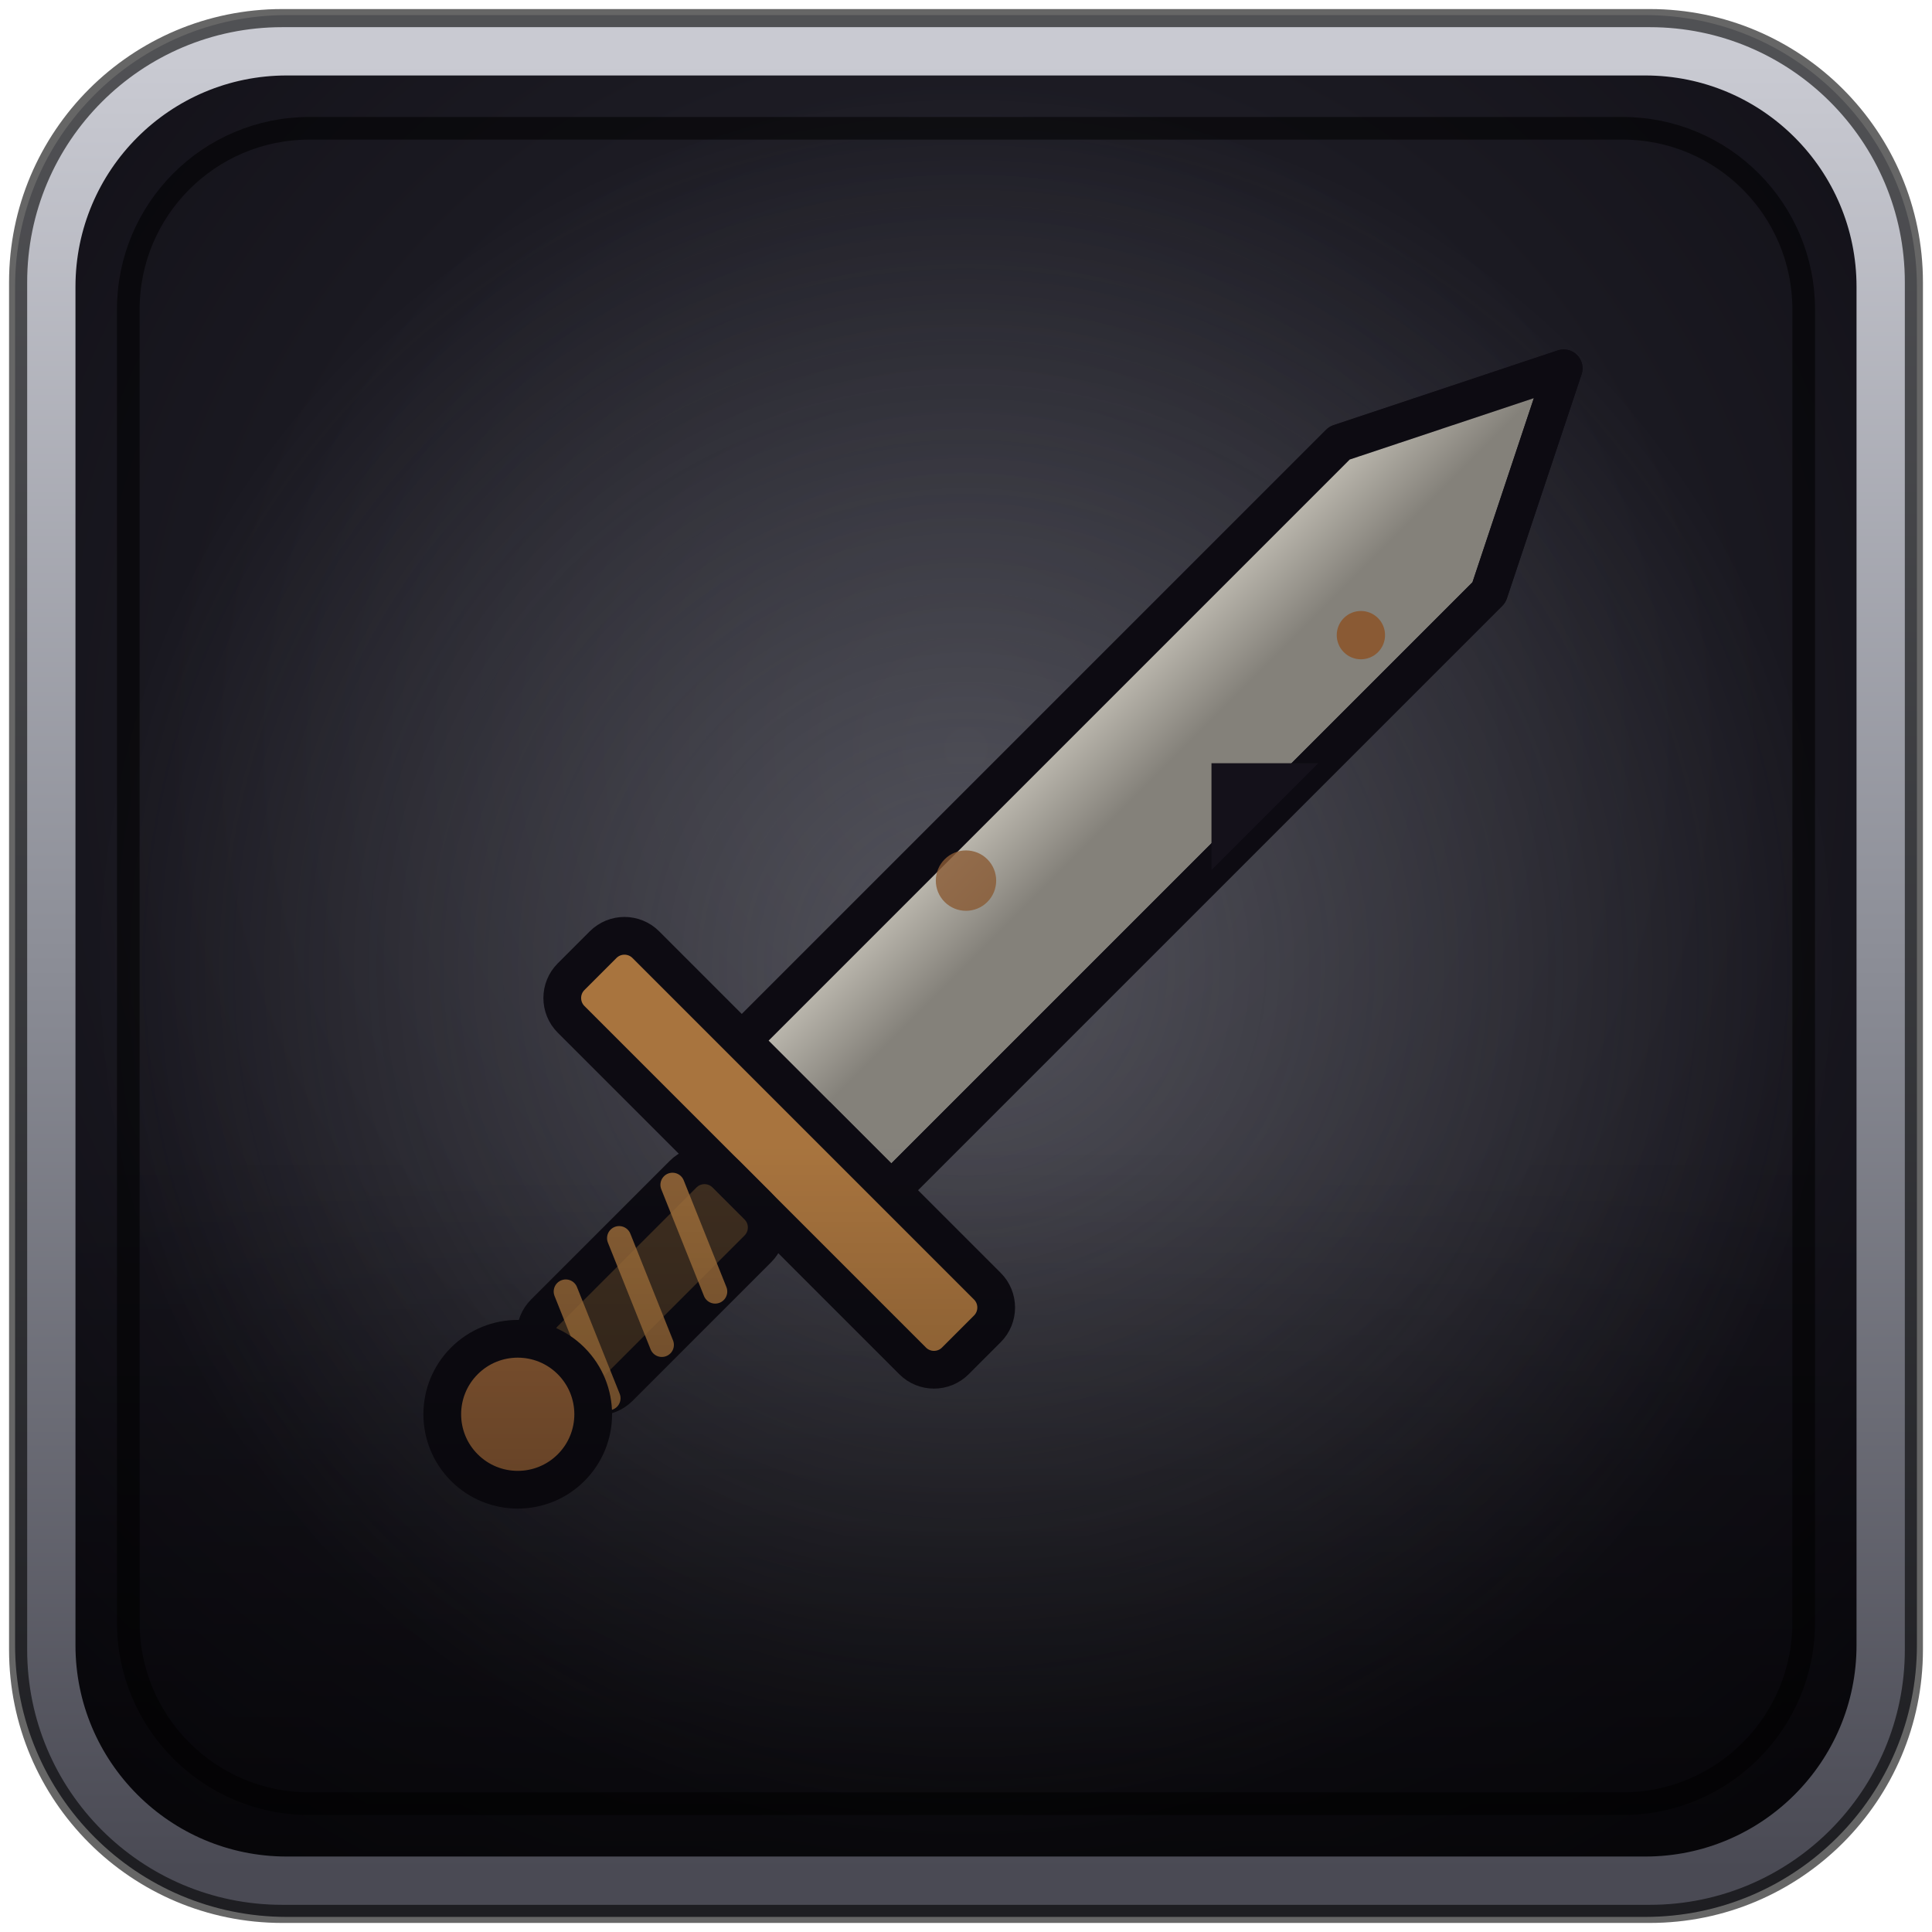
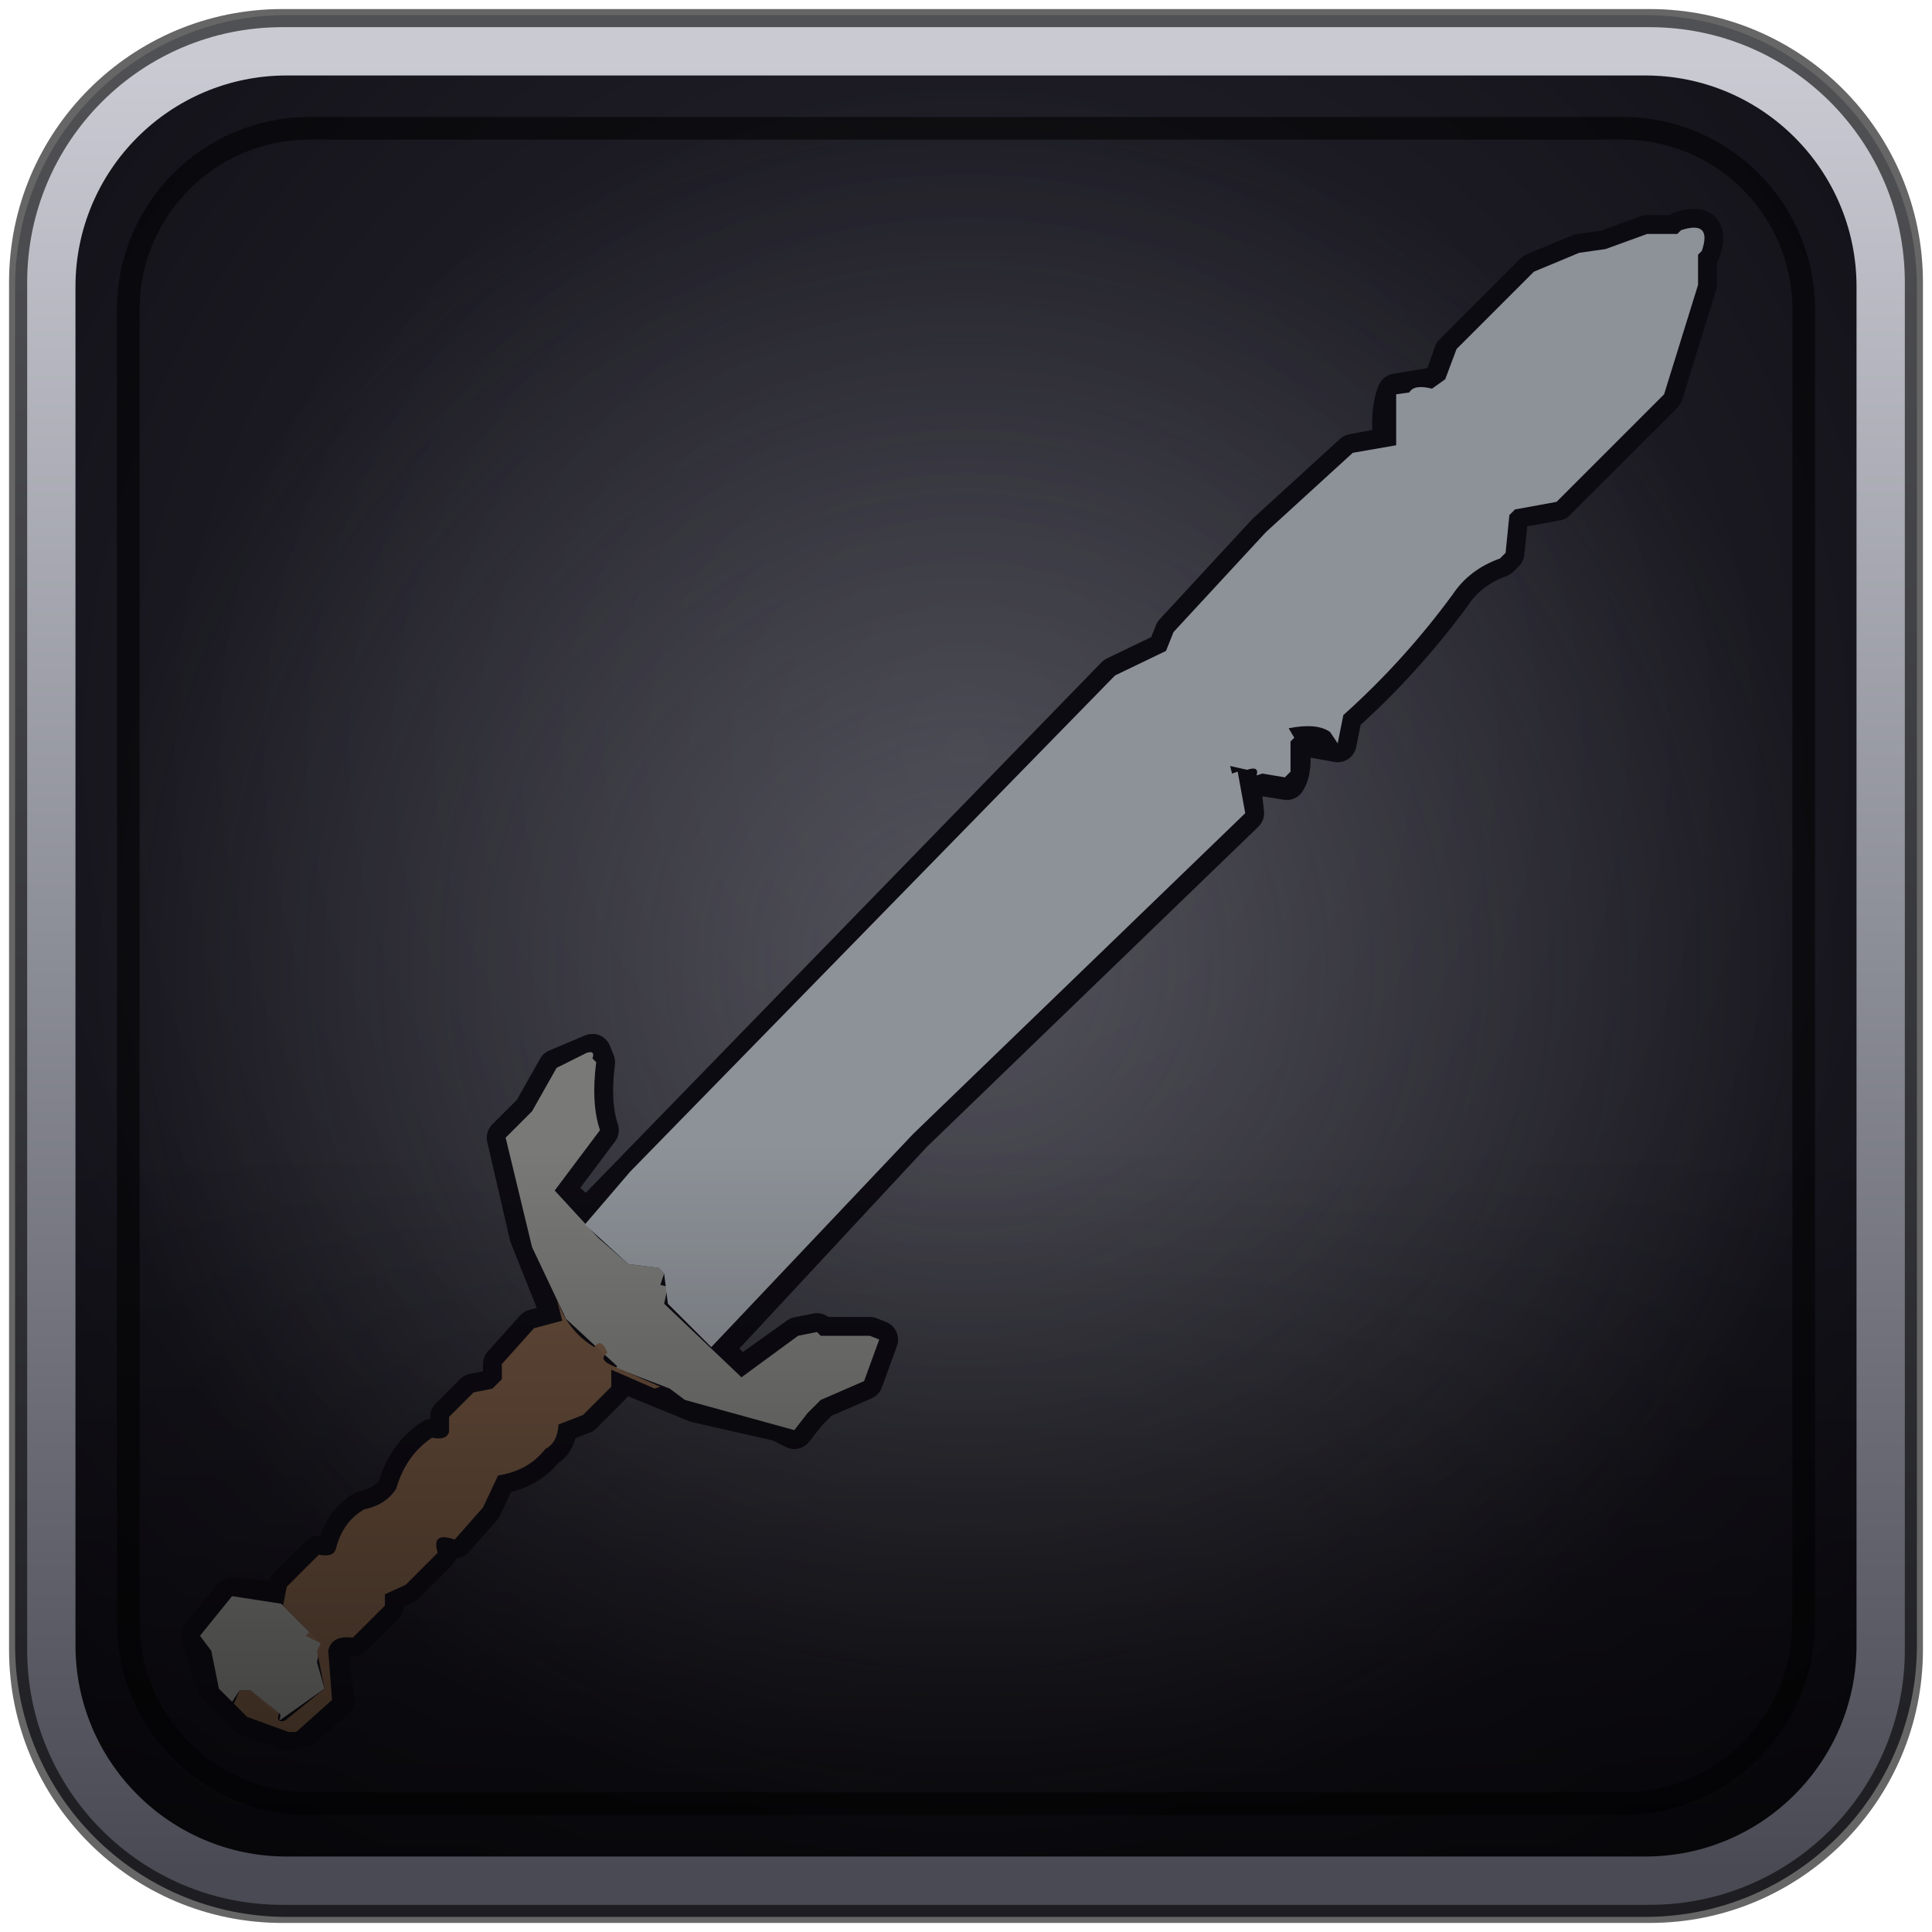
<svg xmlns="http://www.w3.org/2000/svg" viewBox="0 0 128 128" width="128" height="128" role="img" aria-label="Worn Sword">
  <defs>
    <radialGradient id="equip_sword_t1_bg" cx=".5" cy=".38" r=".8">
      <stop offset="0" stop-color="#2b2b34" />
      <stop offset="1" stop-color="#0b0910" />
    </radialGradient>
    <linearGradient id="equip_sword_t1_rim" x1="0" y1="0" x2="0" y2="1">
      <stop offset="0" stop-color="#c9cad2" />
      <stop offset=".5" stop-color="#8b8d96" />
      <stop offset="1" stop-color="#4a4a54" />
    </linearGradient>
    <radialGradient id="equip_sword_t1_gl" cx=".5" cy=".5" r=".5">
      <stop offset="0" stop-color="#9a9aa2" stop-opacity=".38" />
      <stop offset="1" stop-color="#9a9aa2" stop-opacity="0" />
    </radialGradient>
    <linearGradient id="equip_sword_t1_vg" x1="0" y1="0" x2="0" y2="1">
      <stop offset=".6" stop-color="#000" stop-opacity="0" />
      <stop offset="1" stop-color="#000" stop-opacity=".55" />
    </linearGradient>
    <linearGradient id="equip_sword_t1_1" x1="0" y1="0" x2="1" y2="0">
      <stop offset="0" stop-color="#c4c0b6" />
      <stop offset="1" stop-color="#84817a" />
    </linearGradient>
  </defs>
  <rect x="3" y="3" width="122" height="122" rx="16" fill="url(#equip_sword_t1_bg)" />
  <circle cx="64" cy="64" r="58" fill="url(#equip_sword_t1_gl)" />
-   <g transform="rotate(45 64 64) translate(0,-2)">
-     <polygon points="64,10 71,24 71,80 57,80 57,24" fill="#84817a" stroke="#0d0b12" stroke-width="2.5" stroke-linejoin="round" stroke-linecap="round" />
-     <polygon points="64,10 57,24 57,80 64,80" fill="url(#equip_sword_t1_1)" />
-     <polygon points="64,10 71,24 71,80 57,80 57,24" fill="none" stroke="#0d0b12" stroke-width="2.5" stroke-linejoin="round" stroke-linecap="round" />
-     <path d="M71 40 L66 45 L71 50 Z" fill="#14111a" />
-     <circle cx="60" cy="62" r="2" fill="#8a5a34" fill-opacity=".8" />
-     <circle cx="67" cy="32" r="1.6" fill="#8a5a34" />
-     <rect x="46" y="80" width="36" height="7" rx="2" fill="#a8743e" stroke="#0d0b12" stroke-width="2.5" stroke-linejoin="round" stroke-linecap="round" />
-     <rect x="60.5" y="87" width="7" height="17" rx="2" fill="#3e2e20" stroke="#0d0b12" stroke-width="2.5" stroke-linejoin="round" stroke-linecap="round" />
-     <line x1="60.5" y1="90" x2="67.5" y2="93" stroke="#a8743e" stroke-width="1.6" stroke-opacity="0.8" stroke-linecap="round" />
-     <line x1="60.5" y1="95" x2="67.5" y2="98" stroke="#a8743e" stroke-width="1.6" stroke-opacity="0.8" stroke-linecap="round" />
-     <line x1="60.5" y1="100" x2="67.5" y2="103" stroke="#a8743e" stroke-width="1.6" stroke-opacity="0.8" stroke-linecap="round" />
-     <circle cx="64" cy="108" r="5" fill="#8a5a34" stroke="#0d0b12" stroke-width="2.5" stroke-linejoin="round" stroke-linecap="round" />
+   <g transform="scale(0.25)">
+     <path fill="#0d0b12" stroke="#0d0b12" stroke-width="10" stroke-linejoin="round" d="M 445.5 61 Q 453.8 58.3 451 66.5 L 450 67.5 L 450 75.5 L 441 104.5 L 412.5 133 L 401.5 135 L 400 136.5 L 399 146.5 L 397.5 148 Q 389.4 150.9 385 157.5 Q 372.1 175.1 356 189.5 L 354.5 197 L 343.5 195 L 342 196.5 Q 343 204 341 207 L 328.5 205 L 329 206.5 L 330 215.5 L 242 300.5 L 189 357.5 L 196.5 365 L 197.5 364 L 211.5 354 L 216.5 353 L 217.5 354 L 230.5 354 L 233 355 L 229 366 L 217.5 371 L 214 374.5 L 210.5 379 L 206.5 377 L 184.5 372 L 162.5 363 L 162 367.5 L 154.5 375 L 148 377.5 Q 147.8 382.3 144.5 384 Q 140 389.8 132 391 L 128 399.5 L 120.5 408 Q 114.2 405.8 116 411.5 L 107.5 420 L 102 422.5 L 102 425.5 L 93.5 434 Q 87.8 433.3 87 437.5 L 89 450.5 L 80.5 458 L 76.5 459 L 65.5 455 L 57 446.5 L 53 433.5 L 61.5 423 L 72.5 424 L 75 425 L 76 420.5 L 84.5 412 Q 88.3 412.8 89 410.5 Q 90.8 403.3 96.5 400 Q 102.3 398.8 105 394.5 Q 107.6 385.6 114.5 381 Q 118.3 381.8 119 379.5 L 119 375.5 L 125.5 369 L 130.5 368 L 133 365.5 L 133 361.5 L 141.5 352 L 149 350 L 140 327.5 L 134 301.5 L 141 294.5 L 147.5 283 L 157 279 L 158 281.5 Q 156.6 292.4 159 299.5 L 147 315.5 L 155.5 323 L 295.5 179 L 309 172.5 L 311 167.5 L 335.5 141 L 358.5 120 L 369 118 Q 367.9 109 370 104 L 382 102 L 385 93.5 L 406.5 72 L 418.5 67 L 425.5 66 L 436.5 62 L 444.5 62 L 445.5 61 Z " />
+     <path fill="rgb(126,127,124)" opacity="0.953" d="M 155.5 279 Q 157.8 278.3 157 280.5 L 158 281.5 Q 156.6 292.4 159 299.5 L 147 315.5 L 158.5 328 L 166.5 335 L 174.5 336 L 176 337.5 L 175 340.5 L 177 341 L 176 345.5 L 196.5 365 L 211.5 354 L 216.5 353 L 217.5 354 L 230.5 354 L 233 355 L 229 366 L 217.5 371 L 214 374.5 L 210.5 379 L 181.5 371 L 177.5 368 L 164.5 363 L 163 363.5 L 163.5 362 L 150 349.5 L 141 330.5 L 134 301.5 L 141 294.5 L 147.5 283 L 155.5 279 Z " />
+     <path fill="rgb(126,127,124)" opacity="0.953" d="M 61.5 423 L 74.5 425 L 85 435.5 L 84 440.5 L 86 447.5 L 74 456 Q 75.1 453.3 72.5 454 L 66.5 448 L 63.5 448 L 61.5 451 L 58 447.5 L 56 437.5 L 53 433.5 L 61.5 423 Z " />
+     <path fill="rgb(144,149,155)" opacity="0.98" d="M 445.5 61 Q 453.8 58.3 451 66.5 L 450 67.5 L 450 75.5 L 441 104.5 L 412.5 133 L 401.5 135 L 400 136.5 L 399 146.5 L 397.5 148 Q 389.4 150.9 385 157.5 Q 372.1 175.1 356 189.5 L 354.5 197 L 352.5 194 Q 349 191.5 341.5 193 L 343 195.5 L 342 196.5 L 342 204.5 L 340.5 206 L 334.5 205 L 333 205.5 Q 333.8 202.9 330.5 204 L 326 203 L 326.5 205 L 328 204.5 L 330 215.5 L 242 300.5 L 188.5 357 L 177 345.5 L 176 337.5 L 174.5 336 L 166.5 335 L 155 324.5 L 167 310.5 L 295.5 179 L 309 172.5 L 311 167.5 L 335.5 141 L 358.5 120 L 370 118 L 370 104.5 L 373.5 104 Q 374.7 101.8 379.5 103 L 383 100.5 L 386 92.5 L 406.5 72 L 418.5 67 L 425.5 66 L 436.5 62 L 444.5 62 L 445.5 61 Z " />
+     <path fill="rgb(106,79,60)" opacity="0.949" d="M 147.5 344 Q 150.3 352.7 157.5 357 Q 159.3 354.3 161 358.5 Q 158.3 360.3 162.5 362 L 175 367.5 L 173.5 368 L 162 363 L 162 367.5 L 154.5 375 L 148 377.5 Q 147.8 382.3 144.5 384 Q 140 389.8 132 391 L 128 399.5 L 120.5 408 Q 114.2 405.8 116 411.5 L 107.5 420 L 102 422.5 L 102 425.5 L 93.5 434 Q 87.8 433.3 87 437.5 L 88 450.5 L 78.5 459 L 76.5 459 L 65.5 455 L 62 451.5 L 63.5 448 L 66.5 448 L 74 454 Q 72.9 456.7 75.5 456 L 86 447.5 L 84 437.5 L 85 435.5 L 81 433.5 L 82 432.5 L 75 425.5 L 76 420.5 L 84.5 412 Q 88.3 412.8 89 410.5 Q 90.8 403.3 96.5 400 Q 102.3 398.8 105 394.5 Q 107.6 385.6 114.5 381 Q 118.3 381.8 119 379.5 L 119 375.5 L 125.5 369 L 130.5 368 L 133 365.5 L 133 361.5 L 141.5 352 L 149 350 L 147.5 344 Z " />
  </g>
  <rect x="3" y="3" width="122" height="122" rx="16" fill="url(#equip_sword_t1_vg)" />
  <rect x="8.5" y="8.5" width="111" height="111" rx="12" fill="none" stroke="#000" stroke-opacity=".55" stroke-width="1.5" />
  <rect x="3" y="3" width="122" height="122" rx="16" fill="none" stroke="url(#equip_sword_t1_rim)" stroke-width="4" />
  <rect x="1.2" y="1.2" width="125.6" height="125.6" rx="17.5" fill="none" stroke="#000" stroke-opacity=".6" stroke-width="1.2" />
</svg>
